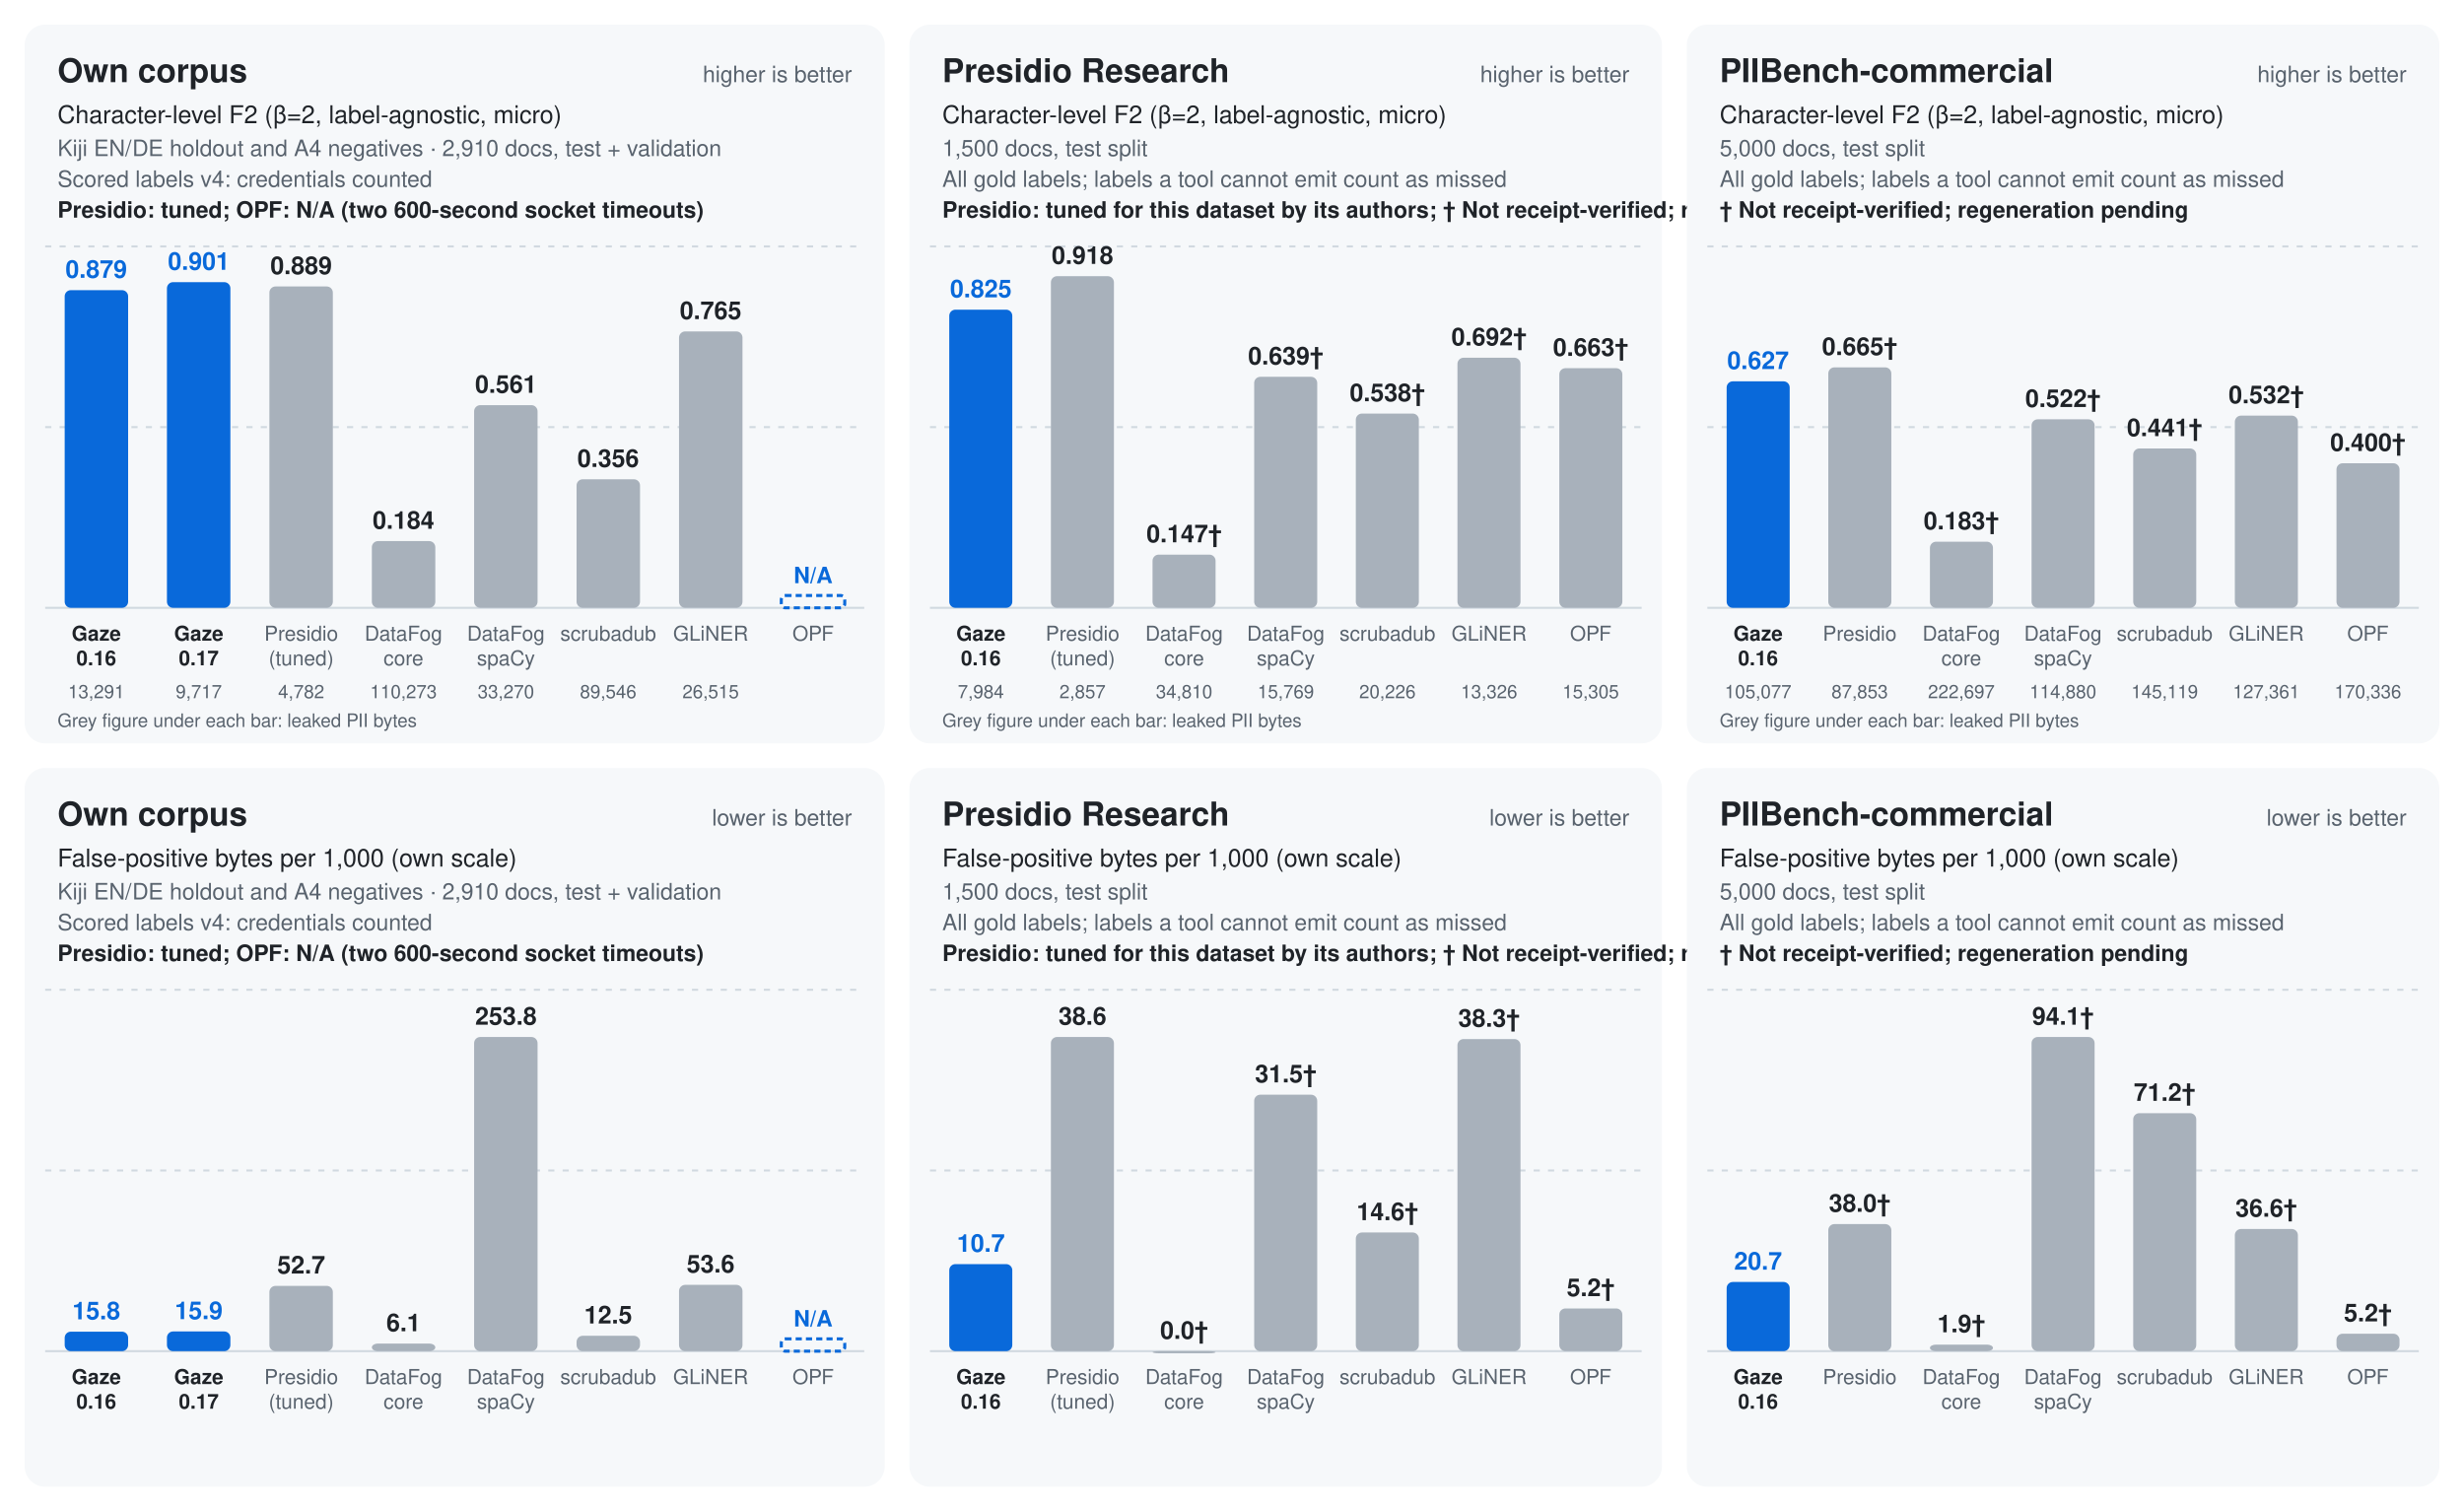
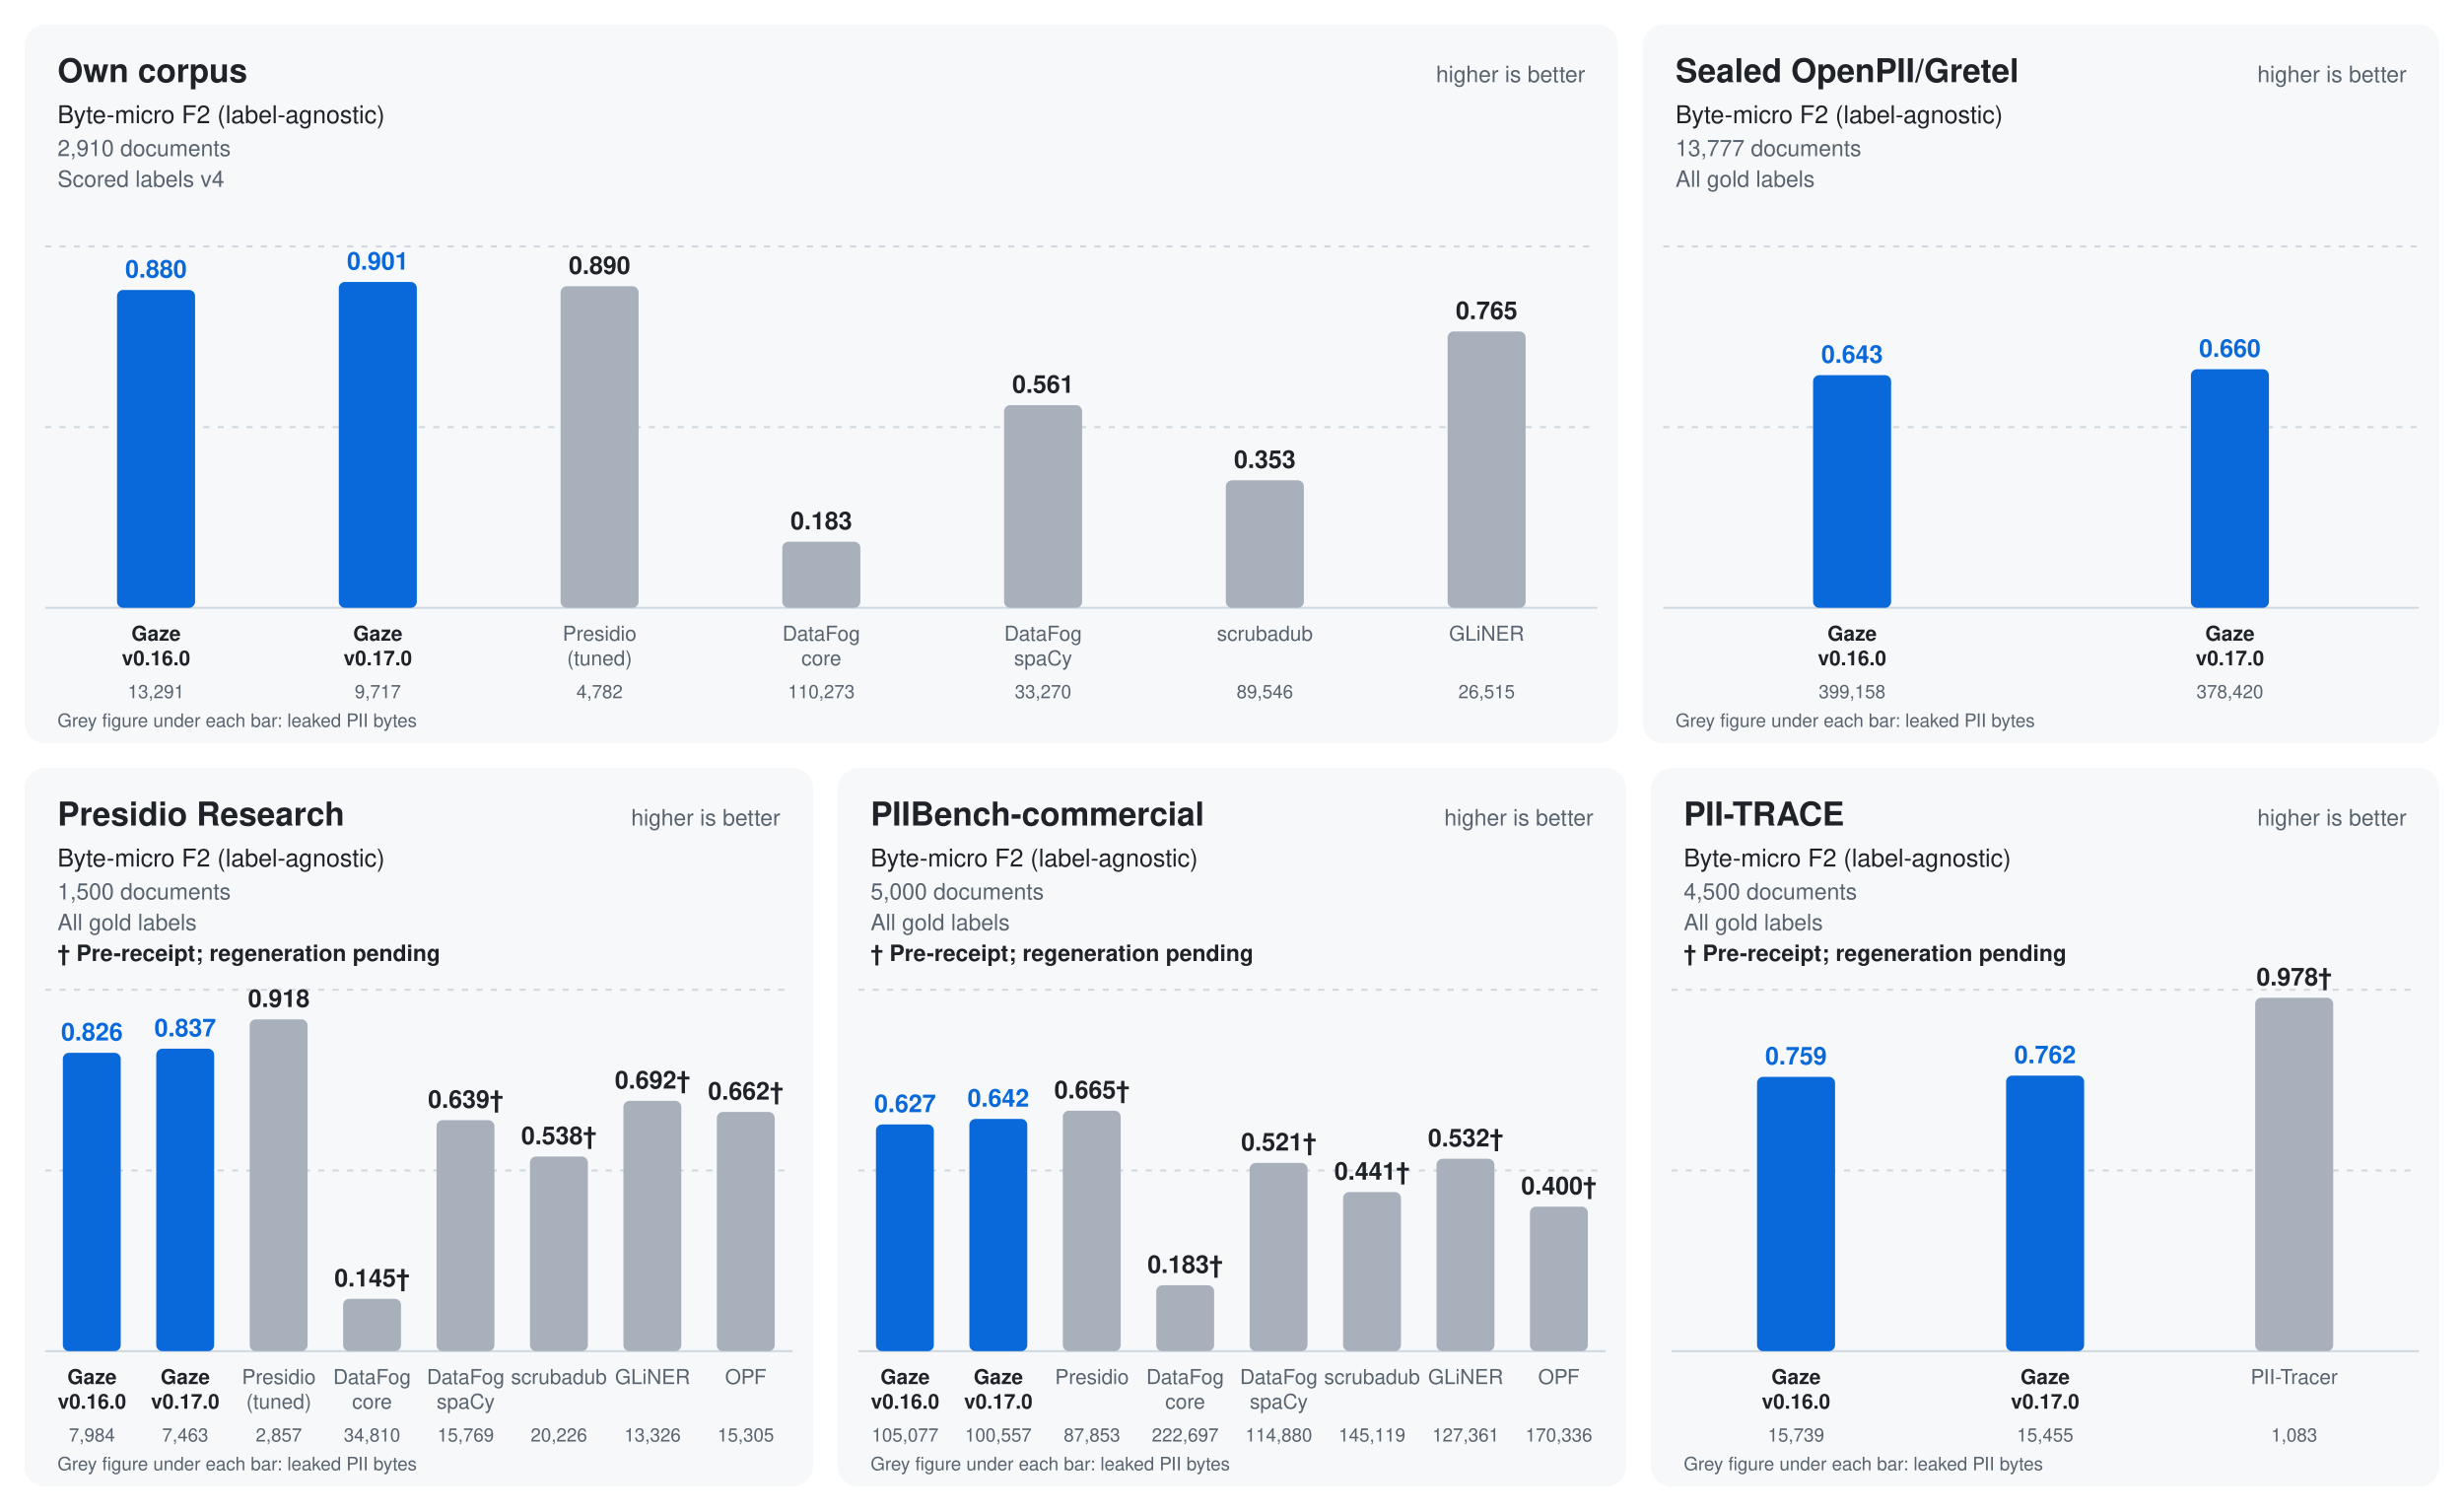
- <svg xmlns="http://www.w3.org/2000/svg" viewBox="0 0 1200 736" width="1200" height="736" font-family="-apple-system,BlinkMacSystemFont,'Segoe UI',Helvetica,Arial,sans-serif" role="img" aria-label="Benchmark panels for own corpus, Presidio Research and PIIBench-commercial: character-level F2 (higher is better) with leaked PII bytes under each bar, and false-positive bytes per 1,000 bytes (lower is better), Gaze release against declared competitor configurations.">
-   <rect x="12.0" y="12" width="418.9" height="350" rx="10" fill="#f6f8fa" />
+ <svg xmlns="http://www.w3.org/2000/svg" viewBox="0 0 1200 736" width="1200" height="736" font-family="-apple-system,BlinkMacSystemFont,'Segoe UI',Helvetica,Arial,sans-serif" role="img" aria-label="One byte-micro F2 panel per dataset, Gaze v0.16 and v0.17 with measured competitors; leaked PII bytes under each bar.">
+   <rect x="12.0" y="12" width="776.0" height="350" rx="10" fill="#f6f8fa" />
  <text x="28.0" y="40" font-size="16" font-weight="700" fill="#1f2328">Own corpus</text>
-   <text x="414.9" y="40" font-size="11" text-anchor="end" fill="#59636e">higher is better</text>
-   <text x="28.0" y="60" font-size="12" fill="#1f2328">Character-level F2 (β=2, label-agnostic, micro)</text>
-   <text x="28.0" y="76" font-size="11" fill="#59636e">Kiji EN/DE holdout and A4 negatives · 2,910 docs, test + validation</text>
-   <text x="28.0" y="91" font-size="11" fill="#59636e">Scored labels v4: credentials counted</text>
-   <text x="28.0" y="106" font-size="11" font-weight="600" fill="#1f2328" textLength="359.6" lengthAdjust="spacingAndGlyphs">Presidio: tuned; OPF: N/A (two 600-second socket timeouts)</text>
-   <line x1="22.0" x2="420.9" y1="296.0" y2="296.0" stroke="#d1d9e0" stroke-width="1" />
-   <line x1="22.0" x2="420.9" y1="208.0" y2="208.0" stroke="#d1d9e0" stroke-width="1" stroke-dasharray="3 4" />
-   <line x1="22.0" x2="420.9" y1="120.0" y2="120.0" stroke="#d1d9e0" stroke-width="1" stroke-dasharray="3 4" />
-   <rect x="31.5" y="141.3" width="30.9" height="154.7" rx="3" fill="#0969da" />
-   <text x="46.9" y="135.3" font-size="12" font-weight="700" text-anchor="middle" fill="#0969da">0.879</text>
-   <text x="46.9" y="312" font-size="10" font-weight="600" text-anchor="middle" fill="#1f2328">Gaze</text>
-   <text x="46.9" y="324" font-size="10" font-weight="600" text-anchor="middle" fill="#1f2328">0.16</text>
-   <text x="46.9" y="340.0" font-size="9" text-anchor="middle" fill="#59636e">13,291</text>
-   <rect x="81.3" y="137.4" width="30.9" height="158.6" rx="3" fill="#0969da" />
-   <text x="96.8" y="131.4" font-size="12" font-weight="700" text-anchor="middle" fill="#0969da">0.901</text>
-   <text x="96.8" y="312" font-size="10" font-weight="600" text-anchor="middle" fill="#1f2328">Gaze</text>
-   <text x="96.8" y="324" font-size="10" font-weight="600" text-anchor="middle" fill="#1f2328">0.17</text>
-   <text x="96.8" y="340.0" font-size="9" text-anchor="middle" fill="#59636e">9,717</text>
-   <rect x="131.2" y="139.5" width="30.9" height="156.5" rx="3" fill="#a8b1bb" />
-   <text x="146.7" y="133.5" font-size="12" font-weight="700" text-anchor="middle" fill="#1f2328">0.889</text>
-   <text x="146.7" y="312" font-size="10" font-weight="400" text-anchor="middle" fill="#59636e" textLength="43.9" lengthAdjust="spacingAndGlyphs">Presidio</text>
-   <text x="146.7" y="324" font-size="10" font-weight="400" text-anchor="middle" fill="#59636e">(tuned)</text>
-   <text x="146.7" y="340.0" font-size="9" text-anchor="middle" fill="#59636e">4,782</text>
-   <rect x="181.1" y="263.5" width="30.9" height="32.5" rx="3" fill="#a8b1bb" />
-   <text x="196.5" y="257.5" font-size="12" font-weight="700" text-anchor="middle" fill="#1f2328">0.184</text>
-   <text x="196.5" y="312" font-size="10" font-weight="400" text-anchor="middle" fill="#59636e">DataFog</text>
-   <text x="196.5" y="324" font-size="10" font-weight="400" text-anchor="middle" fill="#59636e">core</text>
-   <text x="196.5" y="340.0" font-size="9" text-anchor="middle" fill="#59636e">110,273</text>
-   <rect x="230.9" y="197.3" width="30.9" height="98.7" rx="3" fill="#a8b1bb" />
-   <text x="246.4" y="191.3" font-size="12" font-weight="700" text-anchor="middle" fill="#1f2328">0.561</text>
-   <text x="246.4" y="312" font-size="10" font-weight="400" text-anchor="middle" fill="#59636e">DataFog</text>
-   <text x="246.4" y="324" font-size="10" font-weight="400" text-anchor="middle" fill="#59636e">spaCy</text>
-   <text x="246.4" y="340.0" font-size="9" text-anchor="middle" fill="#59636e">33,270</text>
-   <rect x="280.8" y="233.4" width="30.9" height="62.6" rx="3" fill="#a8b1bb" />
-   <text x="296.2" y="227.4" font-size="12" font-weight="700" text-anchor="middle" fill="#1f2328">0.356</text>
-   <text x="296.2" y="312" font-size="10" font-weight="400" text-anchor="middle" fill="#59636e" textLength="43.9" lengthAdjust="spacingAndGlyphs">scrubadub</text>
-   <text x="296.2" y="340.0" font-size="9" text-anchor="middle" fill="#59636e">89,546</text>
-   <rect x="330.7" y="161.4" width="30.9" height="134.6" rx="3" fill="#a8b1bb" />
-   <text x="346.1" y="155.4" font-size="12" font-weight="700" text-anchor="middle" fill="#1f2328">0.765</text>
-   <text x="346.1" y="312" font-size="10" font-weight="400" text-anchor="middle" fill="#59636e">GLiNER</text>
-   <text x="346.1" y="340.0" font-size="9" text-anchor="middle" fill="#59636e">26,515</text>
-   <rect x="380.5" y="290.0" width="30.9" height="6" rx="2" fill="none" stroke="#0969da" stroke-width="1.5" stroke-dasharray="3 2" />
-   <text x="396.0" y="284.0" font-size="11" font-weight="700" text-anchor="middle" fill="#0969da">N/A</text>
-   <text x="396.0" y="312" font-size="10" font-weight="400" text-anchor="middle" fill="#59636e">OPF</text>
+   <text x="772.0" y="40" font-size="11" text-anchor="end" fill="#59636e">higher is better</text>
+   <text x="28.0" y="60" font-size="12" fill="#1f2328">Byte-micro F2 (label-agnostic)</text>
+   <text x="28.0" y="76" font-size="11" fill="#59636e">2,910 documents</text>
+   <text x="28.0" y="91" font-size="11" fill="#59636e">Scored labels v4</text>
+   <line x1="22.0" x2="778.0" y1="296.0" y2="296.0" stroke="#d1d9e0" stroke-width="1" />
+   <line x1="22.0" x2="778.0" y1="208.0" y2="208.0" stroke="#d1d9e0" stroke-width="1" stroke-dasharray="3 4" />
+   <line x1="22.0" x2="778.0" y1="120.0" y2="120.0" stroke="#d1d9e0" stroke-width="1" stroke-dasharray="3 4" />
+   <rect x="57.0" y="141.2" width="38.0" height="154.8" rx="3" fill="#0969da" />
+   <text x="76.0" y="135.2" font-size="12" font-weight="700" text-anchor="middle" fill="#0969da">0.880</text>
+   <text x="76.0" y="312" font-size="10" font-weight="600" text-anchor="middle" fill="#1f2328">Gaze</text>
+   <text x="76.0" y="324" font-size="10" font-weight="600" text-anchor="middle" fill="#1f2328">v0.16.0</text>
+   <text x="76.0" y="340.0" font-size="9" text-anchor="middle" fill="#59636e">13,291</text>
+   <rect x="165.0" y="137.3" width="38.0" height="158.7" rx="3" fill="#0969da" />
+   <text x="184.0" y="131.3" font-size="12" font-weight="700" text-anchor="middle" fill="#0969da">0.901</text>
+   <text x="184.0" y="312" font-size="10" font-weight="600" text-anchor="middle" fill="#1f2328">Gaze</text>
+   <text x="184.0" y="324" font-size="10" font-weight="600" text-anchor="middle" fill="#1f2328">v0.17.0</text>
+   <text x="184.0" y="340.0" font-size="9" text-anchor="middle" fill="#59636e">9,717</text>
+   <rect x="273.0" y="139.4" width="38.0" height="156.6" rx="3" fill="#a8b1bb" />
+   <text x="292.0" y="133.4" font-size="12" font-weight="700" text-anchor="middle" fill="#1f2328">0.890</text>
+   <text x="292.0" y="312" font-size="10" font-weight="400" text-anchor="middle" fill="#59636e">Presidio</text>
+   <text x="292.0" y="324" font-size="10" font-weight="400" text-anchor="middle" fill="#59636e">(tuned)</text>
+   <text x="292.0" y="340.0" font-size="9" text-anchor="middle" fill="#59636e">4,782</text>
+   <rect x="381.0" y="263.8" width="38.0" height="32.2" rx="3" fill="#a8b1bb" />
+   <text x="400.0" y="257.8" font-size="12" font-weight="700" text-anchor="middle" fill="#1f2328">0.183</text>
+   <text x="400.0" y="312" font-size="10" font-weight="400" text-anchor="middle" fill="#59636e">DataFog</text>
+   <text x="400.0" y="324" font-size="10" font-weight="400" text-anchor="middle" fill="#59636e">core</text>
+   <text x="400.0" y="340.0" font-size="9" text-anchor="middle" fill="#59636e">110,273</text>
+   <rect x="489.0" y="197.3" width="38.0" height="98.7" rx="3" fill="#a8b1bb" />
+   <text x="508.0" y="191.3" font-size="12" font-weight="700" text-anchor="middle" fill="#1f2328">0.561</text>
+   <text x="508.0" y="312" font-size="10" font-weight="400" text-anchor="middle" fill="#59636e">DataFog</text>
+   <text x="508.0" y="324" font-size="10" font-weight="400" text-anchor="middle" fill="#59636e">spaCy</text>
+   <text x="508.0" y="340.0" font-size="9" text-anchor="middle" fill="#59636e">33,270</text>
+   <rect x="597.0" y="233.9" width="38.0" height="62.1" rx="3" fill="#a8b1bb" />
+   <text x="616.0" y="227.9" font-size="12" font-weight="700" text-anchor="middle" fill="#1f2328">0.353</text>
+   <text x="616.0" y="312" font-size="10" font-weight="400" text-anchor="middle" fill="#59636e">scrubadub</text>
+   <text x="616.0" y="340.0" font-size="9" text-anchor="middle" fill="#59636e">89,546</text>
+   <rect x="705.0" y="161.4" width="38.0" height="134.6" rx="3" fill="#a8b1bb" />
+   <text x="724.0" y="155.4" font-size="12" font-weight="700" text-anchor="middle" fill="#1f2328">0.765</text>
+   <text x="724.0" y="312" font-size="10" font-weight="400" text-anchor="middle" fill="#59636e">GLiNER</text>
+   <text x="724.0" y="340.0" font-size="9" text-anchor="middle" fill="#59636e">26,515</text>
  <text x="28.0" y="354" font-size="9" fill="#59636e">Grey figure under each bar: leaked PII bytes</text>
-   <rect x="442.9" y="12" width="366.5" height="350" rx="10" fill="#f6f8fa" />
-   <text x="458.9" y="40" font-size="16" font-weight="700" fill="#1f2328">Presidio Research</text>
-   <text x="793.5" y="40" font-size="11" text-anchor="end" fill="#59636e">higher is better</text>
-   <text x="458.9" y="60" font-size="12" fill="#1f2328">Character-level F2 (β=2, label-agnostic, micro)</text>
-   <text x="458.9" y="76" font-size="11" fill="#59636e">1,500 docs, test split</text>
-   <text x="458.9" y="91" font-size="11" fill="#59636e">All gold labels; labels a tool cannot emit count as missed</text>
-   <text x="458.9" y="106" font-size="11" font-weight="600" fill="#1f2328" textLength="334.5" lengthAdjust="spacingAndGlyphs">Presidio: tuned for this dataset by its authors; † Not receipt-verified; regeneration pending</text>
-   <line x1="452.9" x2="799.5" y1="296.0" y2="296.0" stroke="#d1d9e0" stroke-width="1" />
-   <line x1="452.9" x2="799.5" y1="208.0" y2="208.0" stroke="#d1d9e0" stroke-width="1" stroke-dasharray="3 4" />
-   <line x1="452.9" x2="799.5" y1="120.0" y2="120.0" stroke="#d1d9e0" stroke-width="1" stroke-dasharray="3 4" />
-   <rect x="462.3" y="150.8" width="30.7" height="145.2" rx="3" fill="#0969da" />
-   <text x="477.7" y="144.8" font-size="12" font-weight="700" text-anchor="middle" fill="#0969da">0.825</text>
-   <text x="477.7" y="312" font-size="10" font-weight="600" text-anchor="middle" fill="#1f2328">Gaze</text>
-   <text x="477.7" y="324" font-size="10" font-weight="600" text-anchor="middle" fill="#1f2328">0.16</text>
-   <text x="477.7" y="340.0" font-size="9" text-anchor="middle" fill="#59636e">7,984</text>
-   <rect x="511.8" y="134.5" width="30.7" height="161.5" rx="3" fill="#a8b1bb" />
-   <text x="527.2" y="128.5" font-size="12" font-weight="700" text-anchor="middle" fill="#1f2328">0.918</text>
-   <text x="527.2" y="312" font-size="10" font-weight="400" text-anchor="middle" fill="#59636e" textLength="43.5" lengthAdjust="spacingAndGlyphs">Presidio</text>
-   <text x="527.2" y="324" font-size="10" font-weight="400" text-anchor="middle" fill="#59636e">(tuned)</text>
-   <text x="527.2" y="340.0" font-size="9" text-anchor="middle" fill="#59636e">2,857</text>
-   <rect x="561.3" y="270.1" width="30.7" height="25.9" rx="3" fill="#a8b1bb" />
-   <text x="576.7" y="264.1" font-size="12" font-weight="700" text-anchor="middle" fill="#1f2328">0.147†</text>
-   <text x="576.7" y="312" font-size="10" font-weight="400" text-anchor="middle" fill="#59636e">DataFog</text>
-   <text x="576.7" y="324" font-size="10" font-weight="400" text-anchor="middle" fill="#59636e">core</text>
-   <text x="576.7" y="340.0" font-size="9" text-anchor="middle" fill="#59636e">34,810</text>
-   <rect x="610.8" y="183.5" width="30.7" height="112.5" rx="3" fill="#a8b1bb" />
-   <text x="626.2" y="177.5" font-size="12" font-weight="700" text-anchor="middle" fill="#1f2328">0.639†</text>
-   <text x="626.2" y="312" font-size="10" font-weight="400" text-anchor="middle" fill="#59636e">DataFog</text>
-   <text x="626.2" y="324" font-size="10" font-weight="400" text-anchor="middle" fill="#59636e">spaCy</text>
-   <text x="626.2" y="340.0" font-size="9" text-anchor="middle" fill="#59636e">15,769</text>
-   <rect x="660.3" y="201.4" width="30.7" height="94.6" rx="3" fill="#a8b1bb" />
-   <text x="675.7" y="195.4" font-size="12" font-weight="700" text-anchor="middle" fill="#1f2328">0.538†</text>
-   <text x="675.7" y="312" font-size="10" font-weight="400" text-anchor="middle" fill="#59636e" textLength="43.5" lengthAdjust="spacingAndGlyphs">scrubadub</text>
-   <text x="675.7" y="340.0" font-size="9" text-anchor="middle" fill="#59636e">20,226</text>
-   <rect x="709.8" y="174.2" width="30.7" height="121.8" rx="3" fill="#a8b1bb" />
-   <text x="725.2" y="168.2" font-size="12" font-weight="700" text-anchor="middle" fill="#1f2328">0.692†</text>
-   <text x="725.2" y="312" font-size="10" font-weight="400" text-anchor="middle" fill="#59636e">GLiNER</text>
-   <text x="725.2" y="340.0" font-size="9" text-anchor="middle" fill="#59636e">13,326</text>
-   <rect x="759.4" y="179.3" width="30.7" height="116.7" rx="3" fill="#a8b1bb" />
-   <text x="774.7" y="173.3" font-size="12" font-weight="700" text-anchor="middle" fill="#1f2328">0.663†</text>
-   <text x="774.7" y="312" font-size="10" font-weight="400" text-anchor="middle" fill="#59636e">OPF</text>
-   <text x="774.7" y="340.0" font-size="9" text-anchor="middle" fill="#59636e">15,305</text>
-   <text x="458.9" y="354" font-size="9" fill="#59636e">Grey figure under each bar: leaked PII bytes</text>
-   <rect x="821.5" y="12" width="366.5" height="350" rx="10" fill="#f6f8fa" />
-   <text x="837.5" y="40" font-size="16" font-weight="700" fill="#1f2328">PIIBench-commercial</text>
+   <rect x="800.0" y="12" width="388.0" height="350" rx="10" fill="#f6f8fa" />
+   <text x="816.0" y="40" font-size="16" font-weight="700" fill="#1f2328">Sealed OpenPII/Gretel</text>
  <text x="1172.0" y="40" font-size="11" text-anchor="end" fill="#59636e">higher is better</text>
-   <text x="837.5" y="60" font-size="12" fill="#1f2328">Character-level F2 (β=2, label-agnostic, micro)</text>
-   <text x="837.5" y="76" font-size="11" fill="#59636e">5,000 docs, test split</text>
-   <text x="837.5" y="91" font-size="11" fill="#59636e">All gold labels; labels a tool cannot emit count as missed</text>
-   <text x="837.5" y="106" font-size="11" font-weight="600" fill="#1f2328" textLength="272.8" lengthAdjust="spacingAndGlyphs">† Not receipt-verified; regeneration pending</text>
-   <line x1="831.5" x2="1178.0" y1="296.0" y2="296.0" stroke="#d1d9e0" stroke-width="1" />
-   <line x1="831.5" x2="1178.0" y1="208.0" y2="208.0" stroke="#d1d9e0" stroke-width="1" stroke-dasharray="3 4" />
-   <line x1="831.5" x2="1178.0" y1="120.0" y2="120.0" stroke="#d1d9e0" stroke-width="1" stroke-dasharray="3 4" />
-   <rect x="840.9" y="185.7" width="30.7" height="110.3" rx="3" fill="#0969da" />
-   <text x="856.2" y="179.7" font-size="12" font-weight="700" text-anchor="middle" fill="#0969da">0.627</text>
-   <text x="856.2" y="312" font-size="10" font-weight="600" text-anchor="middle" fill="#1f2328">Gaze</text>
-   <text x="856.2" y="324" font-size="10" font-weight="600" text-anchor="middle" fill="#1f2328">0.16</text>
-   <text x="856.2" y="340.0" font-size="9" text-anchor="middle" fill="#59636e">105,077</text>
-   <rect x="890.4" y="178.9" width="30.7" height="117.1" rx="3" fill="#a8b1bb" />
-   <text x="905.7" y="172.9" font-size="12" font-weight="700" text-anchor="middle" fill="#1f2328">0.665†</text>
-   <text x="905.7" y="312" font-size="10" font-weight="400" text-anchor="middle" fill="#59636e" textLength="43.5" lengthAdjust="spacingAndGlyphs">Presidio</text>
-   <text x="905.7" y="340.0" font-size="9" text-anchor="middle" fill="#59636e">87,853</text>
-   <rect x="939.9" y="263.8" width="30.7" height="32.2" rx="3" fill="#a8b1bb" />
-   <text x="955.2" y="257.8" font-size="12" font-weight="700" text-anchor="middle" fill="#1f2328">0.183†</text>
-   <text x="955.2" y="312" font-size="10" font-weight="400" text-anchor="middle" fill="#59636e">DataFog</text>
-   <text x="955.2" y="324" font-size="10" font-weight="400" text-anchor="middle" fill="#59636e">core</text>
-   <text x="955.2" y="340.0" font-size="9" text-anchor="middle" fill="#59636e">222,697</text>
-   <rect x="989.4" y="204.2" width="30.7" height="91.8" rx="3" fill="#a8b1bb" />
-   <text x="1004.7" y="198.2" font-size="12" font-weight="700" text-anchor="middle" fill="#1f2328">0.522†</text>
-   <text x="1004.7" y="312" font-size="10" font-weight="400" text-anchor="middle" fill="#59636e">DataFog</text>
-   <text x="1004.7" y="324" font-size="10" font-weight="400" text-anchor="middle" fill="#59636e">spaCy</text>
-   <text x="1004.7" y="340.0" font-size="9" text-anchor="middle" fill="#59636e">114,880</text>
-   <rect x="1038.9" y="218.4" width="30.7" height="77.6" rx="3" fill="#a8b1bb" />
-   <text x="1054.2" y="212.4" font-size="12" font-weight="700" text-anchor="middle" fill="#1f2328">0.441†</text>
-   <text x="1054.2" y="312" font-size="10" font-weight="400" text-anchor="middle" fill="#59636e" textLength="43.5" lengthAdjust="spacingAndGlyphs">scrubadub</text>
-   <text x="1054.2" y="340.0" font-size="9" text-anchor="middle" fill="#59636e">145,119</text>
-   <rect x="1088.4" y="202.4" width="30.7" height="93.6" rx="3" fill="#a8b1bb" />
-   <text x="1103.7" y="196.4" font-size="12" font-weight="700" text-anchor="middle" fill="#1f2328">0.532†</text>
-   <text x="1103.7" y="312" font-size="10" font-weight="400" text-anchor="middle" fill="#59636e">GLiNER</text>
-   <text x="1103.7" y="340.0" font-size="9" text-anchor="middle" fill="#59636e">127,361</text>
-   <rect x="1137.9" y="225.6" width="30.7" height="70.4" rx="3" fill="#a8b1bb" />
-   <text x="1153.2" y="219.6" font-size="12" font-weight="700" text-anchor="middle" fill="#1f2328">0.400†</text>
-   <text x="1153.2" y="312" font-size="10" font-weight="400" text-anchor="middle" fill="#59636e">OPF</text>
-   <text x="1153.2" y="340.0" font-size="9" text-anchor="middle" fill="#59636e">170,336</text>
-   <text x="837.5" y="354" font-size="9" fill="#59636e">Grey figure under each bar: leaked PII bytes</text>
-   <rect x="12.0" y="374" width="418.9" height="350" rx="10" fill="#f6f8fa" />
-   <text x="28.0" y="402" font-size="16" font-weight="700" fill="#1f2328">Own corpus</text>
-   <text x="414.9" y="402" font-size="11" text-anchor="end" fill="#59636e">lower is better</text>
-   <text x="28.0" y="422" font-size="12" fill="#1f2328">False-positive bytes per 1,000 (own scale)</text>
-   <text x="28.0" y="438" font-size="11" fill="#59636e">Kiji EN/DE holdout and A4 negatives · 2,910 docs, test + validation</text>
-   <text x="28.0" y="453" font-size="11" fill="#59636e">Scored labels v4: credentials counted</text>
-   <text x="28.0" y="468" font-size="11" font-weight="600" fill="#1f2328" textLength="359.6" lengthAdjust="spacingAndGlyphs">Presidio: tuned; OPF: N/A (two 600-second socket timeouts)</text>
-   <line x1="22.0" x2="420.9" y1="658.0" y2="658.0" stroke="#d1d9e0" stroke-width="1" />
-   <line x1="22.0" x2="420.9" y1="570.0" y2="570.0" stroke="#d1d9e0" stroke-width="1" stroke-dasharray="3 4" />
-   <line x1="22.0" x2="420.9" y1="482.0" y2="482.0" stroke="#d1d9e0" stroke-width="1" stroke-dasharray="3 4" />
-   <rect x="31.5" y="648.5" width="30.9" height="9.5" rx="3" fill="#0969da" />
-   <text x="46.9" y="642.5" font-size="12" font-weight="700" text-anchor="middle" fill="#0969da">15.8</text>
-   <text x="46.9" y="674" font-size="10" font-weight="600" text-anchor="middle" fill="#1f2328">Gaze</text>
-   <text x="46.9" y="686" font-size="10" font-weight="600" text-anchor="middle" fill="#1f2328">0.16</text>
-   <rect x="81.3" y="648.4" width="30.9" height="9.6" rx="3" fill="#0969da" />
-   <text x="96.8" y="642.4" font-size="12" font-weight="700" text-anchor="middle" fill="#0969da">15.9</text>
-   <text x="96.8" y="674" font-size="10" font-weight="600" text-anchor="middle" fill="#1f2328">Gaze</text>
-   <text x="96.8" y="686" font-size="10" font-weight="600" text-anchor="middle" fill="#1f2328">0.17</text>
-   <rect x="131.2" y="626.2" width="30.9" height="31.8" rx="3" fill="#a8b1bb" />
-   <text x="146.7" y="620.2" font-size="12" font-weight="700" text-anchor="middle" fill="#1f2328">52.7</text>
-   <text x="146.7" y="674" font-size="10" font-weight="400" text-anchor="middle" fill="#59636e" textLength="43.9" lengthAdjust="spacingAndGlyphs">Presidio</text>
-   <text x="146.7" y="686" font-size="10" font-weight="400" text-anchor="middle" fill="#59636e">(tuned)</text>
-   <rect x="181.1" y="654.3" width="30.9" height="3.7" rx="3" fill="#a8b1bb" />
-   <text x="196.5" y="648.3" font-size="12" font-weight="700" text-anchor="middle" fill="#1f2328">6.1</text>
-   <text x="196.5" y="674" font-size="10" font-weight="400" text-anchor="middle" fill="#59636e">DataFog</text>
-   <text x="196.5" y="686" font-size="10" font-weight="400" text-anchor="middle" fill="#59636e">core</text>
-   <rect x="230.9" y="505.0" width="30.9" height="153.0" rx="3" fill="#a8b1bb" />
-   <text x="246.4" y="499.0" font-size="12" font-weight="700" text-anchor="middle" fill="#1f2328">253.8</text>
-   <text x="246.4" y="674" font-size="10" font-weight="400" text-anchor="middle" fill="#59636e">DataFog</text>
-   <text x="246.4" y="686" font-size="10" font-weight="400" text-anchor="middle" fill="#59636e">spaCy</text>
-   <rect x="280.8" y="650.5" width="30.9" height="7.5" rx="3" fill="#a8b1bb" />
-   <text x="296.2" y="644.5" font-size="12" font-weight="700" text-anchor="middle" fill="#1f2328">12.5</text>
-   <text x="296.2" y="674" font-size="10" font-weight="400" text-anchor="middle" fill="#59636e" textLength="43.9" lengthAdjust="spacingAndGlyphs">scrubadub</text>
-   <rect x="330.7" y="625.7" width="30.9" height="32.3" rx="3" fill="#a8b1bb" />
-   <text x="346.1" y="619.7" font-size="12" font-weight="700" text-anchor="middle" fill="#1f2328">53.6</text>
-   <text x="346.1" y="674" font-size="10" font-weight="400" text-anchor="middle" fill="#59636e">GLiNER</text>
-   <rect x="380.5" y="652.0" width="30.9" height="6" rx="2" fill="none" stroke="#0969da" stroke-width="1.5" stroke-dasharray="3 2" />
-   <text x="396.0" y="646.0" font-size="11" font-weight="700" text-anchor="middle" fill="#0969da">N/A</text>
-   <text x="396.0" y="674" font-size="10" font-weight="400" text-anchor="middle" fill="#59636e">OPF</text>
-   <rect x="442.9" y="374" width="366.5" height="350" rx="10" fill="#f6f8fa" />
-   <text x="458.9" y="402" font-size="16" font-weight="700" fill="#1f2328">Presidio Research</text>
-   <text x="793.5" y="402" font-size="11" text-anchor="end" fill="#59636e">lower is better</text>
-   <text x="458.9" y="422" font-size="12" fill="#1f2328">False-positive bytes per 1,000 (own scale)</text>
-   <text x="458.9" y="438" font-size="11" fill="#59636e">1,500 docs, test split</text>
-   <text x="458.9" y="453" font-size="11" fill="#59636e">All gold labels; labels a tool cannot emit count as missed</text>
-   <text x="458.9" y="468" font-size="11" font-weight="600" fill="#1f2328" textLength="334.5" lengthAdjust="spacingAndGlyphs">Presidio: tuned for this dataset by its authors; † Not receipt-verified; regeneration pending</text>
-   <line x1="452.9" x2="799.5" y1="658.0" y2="658.0" stroke="#d1d9e0" stroke-width="1" />
-   <line x1="452.9" x2="799.5" y1="570.0" y2="570.0" stroke="#d1d9e0" stroke-width="1" stroke-dasharray="3 4" />
-   <line x1="452.9" x2="799.5" y1="482.0" y2="482.0" stroke="#d1d9e0" stroke-width="1" stroke-dasharray="3 4" />
-   <rect x="462.3" y="615.6" width="30.7" height="42.4" rx="3" fill="#0969da" />
-   <text x="477.7" y="609.6" font-size="12" font-weight="700" text-anchor="middle" fill="#0969da">10.7</text>
-   <text x="477.7" y="674" font-size="10" font-weight="600" text-anchor="middle" fill="#1f2328">Gaze</text>
-   <text x="477.7" y="686" font-size="10" font-weight="600" text-anchor="middle" fill="#1f2328">0.16</text>
-   <rect x="511.8" y="505.0" width="30.7" height="153.0" rx="3" fill="#a8b1bb" />
-   <text x="527.2" y="499.0" font-size="12" font-weight="700" text-anchor="middle" fill="#1f2328">38.6</text>
-   <text x="527.2" y="674" font-size="10" font-weight="400" text-anchor="middle" fill="#59636e" textLength="43.5" lengthAdjust="spacingAndGlyphs">Presidio</text>
-   <text x="527.2" y="686" font-size="10" font-weight="400" text-anchor="middle" fill="#59636e">(tuned)</text>
-   <rect x="561.3" y="658.0" width="30.7" height="1.0" rx="3" fill="#a8b1bb" />
-   <text x="576.7" y="652.0" font-size="12" font-weight="700" text-anchor="middle" fill="#1f2328">0.0†</text>
-   <text x="576.7" y="674" font-size="10" font-weight="400" text-anchor="middle" fill="#59636e">DataFog</text>
-   <text x="576.7" y="686" font-size="10" font-weight="400" text-anchor="middle" fill="#59636e">core</text>
-   <rect x="610.8" y="533.1" width="30.7" height="124.9" rx="3" fill="#a8b1bb" />
-   <text x="626.2" y="527.1" font-size="12" font-weight="700" text-anchor="middle" fill="#1f2328">31.5†</text>
-   <text x="626.2" y="674" font-size="10" font-weight="400" text-anchor="middle" fill="#59636e">DataFog</text>
-   <text x="626.2" y="686" font-size="10" font-weight="400" text-anchor="middle" fill="#59636e">spaCy</text>
-   <rect x="660.3" y="600.2" width="30.7" height="57.8" rx="3" fill="#a8b1bb" />
-   <text x="675.7" y="594.2" font-size="12" font-weight="700" text-anchor="middle" fill="#1f2328">14.6†</text>
-   <text x="675.7" y="674" font-size="10" font-weight="400" text-anchor="middle" fill="#59636e" textLength="43.5" lengthAdjust="spacingAndGlyphs">scrubadub</text>
-   <rect x="709.8" y="506.0" width="30.7" height="152.0" rx="3" fill="#a8b1bb" />
-   <text x="725.2" y="500.0" font-size="12" font-weight="700" text-anchor="middle" fill="#1f2328">38.3†</text>
-   <text x="725.2" y="674" font-size="10" font-weight="400" text-anchor="middle" fill="#59636e">GLiNER</text>
-   <rect x="759.4" y="637.2" width="30.7" height="20.8" rx="3" fill="#a8b1bb" />
-   <text x="774.7" y="631.2" font-size="12" font-weight="700" text-anchor="middle" fill="#1f2328">5.2†</text>
-   <text x="774.7" y="674" font-size="10" font-weight="400" text-anchor="middle" fill="#59636e">OPF</text>
-   <rect x="821.5" y="374" width="366.5" height="350" rx="10" fill="#f6f8fa" />
-   <text x="837.5" y="402" font-size="16" font-weight="700" fill="#1f2328">PIIBench-commercial</text>
-   <text x="1172.0" y="402" font-size="11" text-anchor="end" fill="#59636e">lower is better</text>
-   <text x="837.5" y="422" font-size="12" fill="#1f2328">False-positive bytes per 1,000 (own scale)</text>
-   <text x="837.5" y="438" font-size="11" fill="#59636e">5,000 docs, test split</text>
-   <text x="837.5" y="453" font-size="11" fill="#59636e">All gold labels; labels a tool cannot emit count as missed</text>
-   <text x="837.5" y="468" font-size="11" font-weight="600" fill="#1f2328" textLength="272.8" lengthAdjust="spacingAndGlyphs">† Not receipt-verified; regeneration pending</text>
-   <line x1="831.5" x2="1178.0" y1="658.0" y2="658.0" stroke="#d1d9e0" stroke-width="1" />
-   <line x1="831.5" x2="1178.0" y1="570.0" y2="570.0" stroke="#d1d9e0" stroke-width="1" stroke-dasharray="3 4" />
-   <line x1="831.5" x2="1178.0" y1="482.0" y2="482.0" stroke="#d1d9e0" stroke-width="1" stroke-dasharray="3 4" />
-   <rect x="840.9" y="624.3" width="30.7" height="33.7" rx="3" fill="#0969da" />
-   <text x="856.2" y="618.3" font-size="12" font-weight="700" text-anchor="middle" fill="#0969da">20.7</text>
-   <text x="856.2" y="674" font-size="10" font-weight="600" text-anchor="middle" fill="#1f2328">Gaze</text>
-   <text x="856.2" y="686" font-size="10" font-weight="600" text-anchor="middle" fill="#1f2328">0.16</text>
-   <rect x="890.4" y="596.1" width="30.7" height="61.9" rx="3" fill="#a8b1bb" />
-   <text x="905.7" y="590.1" font-size="12" font-weight="700" text-anchor="middle" fill="#1f2328">38.0†</text>
-   <text x="905.7" y="674" font-size="10" font-weight="400" text-anchor="middle" fill="#59636e" textLength="43.5" lengthAdjust="spacingAndGlyphs">Presidio</text>
-   <rect x="939.9" y="654.8" width="30.7" height="3.2" rx="3" fill="#a8b1bb" />
-   <text x="955.2" y="648.8" font-size="12" font-weight="700" text-anchor="middle" fill="#1f2328">1.9†</text>
-   <text x="955.2" y="674" font-size="10" font-weight="400" text-anchor="middle" fill="#59636e">DataFog</text>
-   <text x="955.2" y="686" font-size="10" font-weight="400" text-anchor="middle" fill="#59636e">core</text>
-   <rect x="989.4" y="505.0" width="30.7" height="153.0" rx="3" fill="#a8b1bb" />
-   <text x="1004.7" y="499.0" font-size="12" font-weight="700" text-anchor="middle" fill="#1f2328">94.1†</text>
-   <text x="1004.7" y="674" font-size="10" font-weight="400" text-anchor="middle" fill="#59636e">DataFog</text>
-   <text x="1004.7" y="686" font-size="10" font-weight="400" text-anchor="middle" fill="#59636e">spaCy</text>
-   <rect x="1038.9" y="542.1" width="30.7" height="115.9" rx="3" fill="#a8b1bb" />
-   <text x="1054.2" y="536.1" font-size="12" font-weight="700" text-anchor="middle" fill="#1f2328">71.2†</text>
-   <text x="1054.2" y="674" font-size="10" font-weight="400" text-anchor="middle" fill="#59636e" textLength="43.5" lengthAdjust="spacingAndGlyphs">scrubadub</text>
-   <rect x="1088.4" y="598.5" width="30.7" height="59.5" rx="3" fill="#a8b1bb" />
-   <text x="1103.7" y="592.5" font-size="12" font-weight="700" text-anchor="middle" fill="#1f2328">36.6†</text>
-   <text x="1103.7" y="674" font-size="10" font-weight="400" text-anchor="middle" fill="#59636e">GLiNER</text>
-   <rect x="1137.9" y="649.5" width="30.7" height="8.5" rx="3" fill="#a8b1bb" />
-   <text x="1153.2" y="643.5" font-size="12" font-weight="700" text-anchor="middle" fill="#1f2328">5.2†</text>
-   <text x="1153.2" y="674" font-size="10" font-weight="400" text-anchor="middle" fill="#59636e">OPF</text>
+   <text x="816.0" y="60" font-size="12" fill="#1f2328">Byte-micro F2 (label-agnostic)</text>
+   <text x="816.0" y="76" font-size="11" fill="#59636e">13,777 documents</text>
+   <text x="816.0" y="91" font-size="11" fill="#59636e">All gold labels</text>
+   <line x1="810.0" x2="1178.0" y1="296.0" y2="296.0" stroke="#d1d9e0" stroke-width="1" />
+   <line x1="810.0" x2="1178.0" y1="208.0" y2="208.0" stroke="#d1d9e0" stroke-width="1" stroke-dasharray="3 4" />
+   <line x1="810.0" x2="1178.0" y1="120.0" y2="120.0" stroke="#d1d9e0" stroke-width="1" stroke-dasharray="3 4" />
+   <rect x="883.0" y="182.7" width="38.0" height="113.3" rx="3" fill="#0969da" />
+   <text x="902.0" y="176.7" font-size="12" font-weight="700" text-anchor="middle" fill="#0969da">0.643</text>
+   <text x="902.0" y="312" font-size="10" font-weight="600" text-anchor="middle" fill="#1f2328">Gaze</text>
+   <text x="902.0" y="324" font-size="10" font-weight="600" text-anchor="middle" fill="#1f2328">v0.16.0</text>
+   <text x="902.0" y="340.0" font-size="9" text-anchor="middle" fill="#59636e">399,158</text>
+   <rect x="1067.0" y="179.8" width="38.0" height="116.2" rx="3" fill="#0969da" />
+   <text x="1086.0" y="173.8" font-size="12" font-weight="700" text-anchor="middle" fill="#0969da">0.660</text>
+   <text x="1086.0" y="312" font-size="10" font-weight="600" text-anchor="middle" fill="#1f2328">Gaze</text>
+   <text x="1086.0" y="324" font-size="10" font-weight="600" text-anchor="middle" fill="#1f2328">v0.17.0</text>
+   <text x="1086.0" y="340.0" font-size="9" text-anchor="middle" fill="#59636e">378,420</text>
+   <text x="816.0" y="354" font-size="9" fill="#59636e">Grey figure under each bar: leaked PII bytes</text>
+   <rect x="12.0" y="374" width="384.0" height="350" rx="10" fill="#f6f8fa" />
+   <text x="28.0" y="402" font-size="16" font-weight="700" fill="#1f2328">Presidio Research</text>
+   <text x="380.0" y="402" font-size="11" text-anchor="end" fill="#59636e">higher is better</text>
+   <text x="28.0" y="422" font-size="12" fill="#1f2328">Byte-micro F2 (label-agnostic)</text>
+   <text x="28.0" y="438" font-size="11" fill="#59636e">1,500 documents</text>
+   <text x="28.0" y="453" font-size="11" fill="#59636e">All gold labels</text>
+   <text x="28.0" y="468" font-size="11" font-weight="600" fill="#1f2328" textLength="217.0" lengthAdjust="spacingAndGlyphs">† Pre-receipt; regeneration pending</text>
+   <line x1="22.0" x2="386.0" y1="658.0" y2="658.0" stroke="#d1d9e0" stroke-width="1" />
+   <line x1="22.0" x2="386.0" y1="570.0" y2="570.0" stroke="#d1d9e0" stroke-width="1" stroke-dasharray="3 4" />
+   <line x1="22.0" x2="386.0" y1="482.0" y2="482.0" stroke="#d1d9e0" stroke-width="1" stroke-dasharray="3 4" />
+   <rect x="30.6" y="512.7" width="28.2" height="145.3" rx="3" fill="#0969da" />
+   <text x="44.8" y="506.7" font-size="12" font-weight="700" text-anchor="middle" fill="#0969da">0.826</text>
+   <text x="44.8" y="674" font-size="10" font-weight="600" text-anchor="middle" fill="#1f2328">Gaze</text>
+   <text x="44.8" y="686" font-size="10" font-weight="600" text-anchor="middle" fill="#1f2328" textLength="39.5" lengthAdjust="spacingAndGlyphs">v0.16.0</text>
+   <text x="44.8" y="702.0" font-size="9" text-anchor="middle" fill="#59636e">7,984</text>
+   <rect x="76.1" y="510.7" width="28.2" height="147.3" rx="3" fill="#0969da" />
+   <text x="90.2" y="504.7" font-size="12" font-weight="700" text-anchor="middle" fill="#0969da">0.837</text>
+   <text x="90.2" y="674" font-size="10" font-weight="600" text-anchor="middle" fill="#1f2328">Gaze</text>
+   <text x="90.2" y="686" font-size="10" font-weight="600" text-anchor="middle" fill="#1f2328" textLength="39.5" lengthAdjust="spacingAndGlyphs">v0.17.0</text>
+   <text x="90.2" y="702.0" font-size="9" text-anchor="middle" fill="#59636e">7,463</text>
+   <rect x="121.6" y="496.4" width="28.2" height="161.6" rx="3" fill="#a8b1bb" />
+   <text x="135.8" y="490.4" font-size="12" font-weight="700" text-anchor="middle" fill="#1f2328">0.918</text>
+   <text x="135.8" y="674" font-size="10" font-weight="400" text-anchor="middle" fill="#59636e" textLength="39.5" lengthAdjust="spacingAndGlyphs">Presidio</text>
+   <text x="135.8" y="686" font-size="10" font-weight="400" text-anchor="middle" fill="#59636e">(tuned)</text>
+   <text x="135.8" y="702.0" font-size="9" text-anchor="middle" fill="#59636e">2,857</text>
+   <rect x="167.1" y="632.5" width="28.2" height="25.5" rx="3" fill="#a8b1bb" />
+   <text x="181.2" y="626.5" font-size="12" font-weight="700" text-anchor="middle" fill="#1f2328">0.145†</text>
+   <text x="181.2" y="674" font-size="10" font-weight="400" text-anchor="middle" fill="#59636e" textLength="39.5" lengthAdjust="spacingAndGlyphs">DataFog</text>
+   <text x="181.2" y="686" font-size="10" font-weight="400" text-anchor="middle" fill="#59636e">core</text>
+   <text x="181.2" y="702.0" font-size="9" text-anchor="middle" fill="#59636e">34,810</text>
+   <rect x="212.6" y="545.5" width="28.2" height="112.5" rx="3" fill="#a8b1bb" />
+   <text x="226.8" y="539.5" font-size="12" font-weight="700" text-anchor="middle" fill="#1f2328">0.639†</text>
+   <text x="226.8" y="674" font-size="10" font-weight="400" text-anchor="middle" fill="#59636e" textLength="39.5" lengthAdjust="spacingAndGlyphs">DataFog</text>
+   <text x="226.8" y="686" font-size="10" font-weight="400" text-anchor="middle" fill="#59636e">spaCy</text>
+   <text x="226.8" y="702.0" font-size="9" text-anchor="middle" fill="#59636e">15,769</text>
+   <rect x="258.1" y="563.2" width="28.2" height="94.8" rx="3" fill="#a8b1bb" />
+   <text x="272.2" y="557.2" font-size="12" font-weight="700" text-anchor="middle" fill="#1f2328">0.538†</text>
+   <text x="272.2" y="674" font-size="10" font-weight="400" text-anchor="middle" fill="#59636e" textLength="39.5" lengthAdjust="spacingAndGlyphs">scrubadub</text>
+   <text x="272.2" y="702.0" font-size="9" text-anchor="middle" fill="#59636e">20,226</text>
+   <rect x="303.6" y="536.1" width="28.2" height="121.9" rx="3" fill="#a8b1bb" />
+   <text x="317.8" y="530.1" font-size="12" font-weight="700" text-anchor="middle" fill="#1f2328">0.692†</text>
+   <text x="317.8" y="674" font-size="10" font-weight="400" text-anchor="middle" fill="#59636e">GLiNER</text>
+   <text x="317.8" y="702.0" font-size="9" text-anchor="middle" fill="#59636e">13,326</text>
+   <rect x="349.1" y="541.5" width="28.2" height="116.5" rx="3" fill="#a8b1bb" />
+   <text x="363.2" y="535.5" font-size="12" font-weight="700" text-anchor="middle" fill="#1f2328">0.662†</text>
+   <text x="363.2" y="674" font-size="10" font-weight="400" text-anchor="middle" fill="#59636e">OPF</text>
+   <text x="363.2" y="702.0" font-size="9" text-anchor="middle" fill="#59636e">15,305</text>
+   <text x="28.0" y="716" font-size="9" fill="#59636e">Grey figure under each bar: leaked PII bytes</text>
+   <rect x="408.0" y="374" width="384.0" height="350" rx="10" fill="#f6f8fa" />
+   <text x="424.0" y="402" font-size="16" font-weight="700" fill="#1f2328">PIIBench-commercial</text>
+   <text x="776.0" y="402" font-size="11" text-anchor="end" fill="#59636e">higher is better</text>
+   <text x="424.0" y="422" font-size="12" fill="#1f2328">Byte-micro F2 (label-agnostic)</text>
+   <text x="424.0" y="438" font-size="11" fill="#59636e">5,000 documents</text>
+   <text x="424.0" y="453" font-size="11" fill="#59636e">All gold labels</text>
+   <text x="424.0" y="468" font-size="11" font-weight="600" fill="#1f2328" textLength="217.0" lengthAdjust="spacingAndGlyphs">† Pre-receipt; regeneration pending</text>
+   <line x1="418.0" x2="782.0" y1="658.0" y2="658.0" stroke="#d1d9e0" stroke-width="1" />
+   <line x1="418.0" x2="782.0" y1="570.0" y2="570.0" stroke="#d1d9e0" stroke-width="1" stroke-dasharray="3 4" />
+   <line x1="418.0" x2="782.0" y1="482.0" y2="482.0" stroke="#d1d9e0" stroke-width="1" stroke-dasharray="3 4" />
+   <rect x="426.6" y="547.6" width="28.2" height="110.4" rx="3" fill="#0969da" />
+   <text x="440.8" y="541.6" font-size="12" font-weight="700" text-anchor="middle" fill="#0969da">0.627</text>
+   <text x="440.8" y="674" font-size="10" font-weight="600" text-anchor="middle" fill="#1f2328">Gaze</text>
+   <text x="440.8" y="686" font-size="10" font-weight="600" text-anchor="middle" fill="#1f2328" textLength="39.5" lengthAdjust="spacingAndGlyphs">v0.16.0</text>
+   <text x="440.8" y="702.0" font-size="9" text-anchor="middle" fill="#59636e">105,077</text>
+   <rect x="472.1" y="544.9" width="28.2" height="113.1" rx="3" fill="#0969da" />
+   <text x="486.2" y="538.9" font-size="12" font-weight="700" text-anchor="middle" fill="#0969da">0.642</text>
+   <text x="486.2" y="674" font-size="10" font-weight="600" text-anchor="middle" fill="#1f2328">Gaze</text>
+   <text x="486.2" y="686" font-size="10" font-weight="600" text-anchor="middle" fill="#1f2328" textLength="39.5" lengthAdjust="spacingAndGlyphs">v0.17.0</text>
+   <text x="486.2" y="702.0" font-size="9" text-anchor="middle" fill="#59636e">100,557</text>
+   <rect x="517.6" y="540.9" width="28.2" height="117.1" rx="3" fill="#a8b1bb" />
+   <text x="531.8" y="534.9" font-size="12" font-weight="700" text-anchor="middle" fill="#1f2328">0.665†</text>
+   <text x="531.8" y="674" font-size="10" font-weight="400" text-anchor="middle" fill="#59636e" textLength="39.5" lengthAdjust="spacingAndGlyphs">Presidio</text>
+   <text x="531.8" y="702.0" font-size="9" text-anchor="middle" fill="#59636e">87,853</text>
+   <rect x="563.1" y="625.9" width="28.2" height="32.1" rx="3" fill="#a8b1bb" />
+   <text x="577.2" y="619.9" font-size="12" font-weight="700" text-anchor="middle" fill="#1f2328">0.183†</text>
+   <text x="577.2" y="674" font-size="10" font-weight="400" text-anchor="middle" fill="#59636e" textLength="39.5" lengthAdjust="spacingAndGlyphs">DataFog</text>
+   <text x="577.2" y="686" font-size="10" font-weight="400" text-anchor="middle" fill="#59636e">core</text>
+   <text x="577.2" y="702.0" font-size="9" text-anchor="middle" fill="#59636e">222,697</text>
+   <rect x="608.6" y="566.3" width="28.2" height="91.7" rx="3" fill="#a8b1bb" />
+   <text x="622.8" y="560.3" font-size="12" font-weight="700" text-anchor="middle" fill="#1f2328">0.521†</text>
+   <text x="622.8" y="674" font-size="10" font-weight="400" text-anchor="middle" fill="#59636e" textLength="39.5" lengthAdjust="spacingAndGlyphs">DataFog</text>
+   <text x="622.8" y="686" font-size="10" font-weight="400" text-anchor="middle" fill="#59636e">spaCy</text>
+   <text x="622.8" y="702.0" font-size="9" text-anchor="middle" fill="#59636e">114,880</text>
+   <rect x="654.1" y="580.5" width="28.2" height="77.5" rx="3" fill="#a8b1bb" />
+   <text x="668.2" y="574.5" font-size="12" font-weight="700" text-anchor="middle" fill="#1f2328">0.441†</text>
+   <text x="668.2" y="674" font-size="10" font-weight="400" text-anchor="middle" fill="#59636e" textLength="39.5" lengthAdjust="spacingAndGlyphs">scrubadub</text>
+   <text x="668.2" y="702.0" font-size="9" text-anchor="middle" fill="#59636e">145,119</text>
+   <rect x="699.6" y="564.3" width="28.2" height="93.7" rx="3" fill="#a8b1bb" />
+   <text x="713.8" y="558.3" font-size="12" font-weight="700" text-anchor="middle" fill="#1f2328">0.532†</text>
+   <text x="713.8" y="674" font-size="10" font-weight="400" text-anchor="middle" fill="#59636e">GLiNER</text>
+   <text x="713.8" y="702.0" font-size="9" text-anchor="middle" fill="#59636e">127,361</text>
+   <rect x="745.1" y="587.6" width="28.2" height="70.4" rx="3" fill="#a8b1bb" />
+   <text x="759.2" y="581.6" font-size="12" font-weight="700" text-anchor="middle" fill="#1f2328">0.400†</text>
+   <text x="759.2" y="674" font-size="10" font-weight="400" text-anchor="middle" fill="#59636e">OPF</text>
+   <text x="759.2" y="702.0" font-size="9" text-anchor="middle" fill="#59636e">170,336</text>
+   <text x="424.0" y="716" font-size="9" fill="#59636e">Grey figure under each bar: leaked PII bytes</text>
+   <rect x="804.0" y="374" width="384.0" height="350" rx="10" fill="#f6f8fa" />
+   <text x="820.0" y="402" font-size="16" font-weight="700" fill="#1f2328">PII-TRACE</text>
+   <text x="1172.0" y="402" font-size="11" text-anchor="end" fill="#59636e">higher is better</text>
+   <text x="820.0" y="422" font-size="12" fill="#1f2328">Byte-micro F2 (label-agnostic)</text>
+   <text x="820.0" y="438" font-size="11" fill="#59636e">4,500 documents</text>
+   <text x="820.0" y="453" font-size="11" fill="#59636e">All gold labels</text>
+   <text x="820.0" y="468" font-size="11" font-weight="600" fill="#1f2328" textLength="217.0" lengthAdjust="spacingAndGlyphs">† Pre-receipt; regeneration pending</text>
+   <line x1="814.0" x2="1178.0" y1="658.0" y2="658.0" stroke="#d1d9e0" stroke-width="1" />
+   <line x1="814.0" x2="1178.0" y1="570.0" y2="570.0" stroke="#d1d9e0" stroke-width="1" stroke-dasharray="3 4" />
+   <line x1="814.0" x2="1178.0" y1="482.0" y2="482.0" stroke="#d1d9e0" stroke-width="1" stroke-dasharray="3 4" />
+   <rect x="855.7" y="524.4" width="38.0" height="133.6" rx="3" fill="#0969da" />
+   <text x="874.7" y="518.4" font-size="12" font-weight="700" text-anchor="middle" fill="#0969da">0.759</text>
+   <text x="874.7" y="674" font-size="10" font-weight="600" text-anchor="middle" fill="#1f2328">Gaze</text>
+   <text x="874.7" y="686" font-size="10" font-weight="600" text-anchor="middle" fill="#1f2328">v0.16.0</text>
+   <text x="874.7" y="702.0" font-size="9" text-anchor="middle" fill="#59636e">15,739</text>
+   <rect x="977.0" y="523.8" width="38.0" height="134.2" rx="3" fill="#0969da" />
+   <text x="996.0" y="517.8" font-size="12" font-weight="700" text-anchor="middle" fill="#0969da">0.762</text>
+   <text x="996.0" y="674" font-size="10" font-weight="600" text-anchor="middle" fill="#1f2328">Gaze</text>
+   <text x="996.0" y="686" font-size="10" font-weight="600" text-anchor="middle" fill="#1f2328">v0.17.0</text>
+   <text x="996.0" y="702.0" font-size="9" text-anchor="middle" fill="#59636e">15,455</text>
+   <rect x="1098.3" y="485.9" width="38.0" height="172.1" rx="3" fill="#a8b1bb" />
+   <text x="1117.3" y="479.9" font-size="12" font-weight="700" text-anchor="middle" fill="#1f2328">0.978†</text>
+   <text x="1117.3" y="674" font-size="10" font-weight="400" text-anchor="middle" fill="#59636e">PII-Tracer</text>
+   <text x="1117.3" y="702.0" font-size="9" text-anchor="middle" fill="#59636e">1,083</text>
+   <text x="820.0" y="716" font-size="9" fill="#59636e">Grey figure under each bar: leaked PII bytes</text>
</svg>
